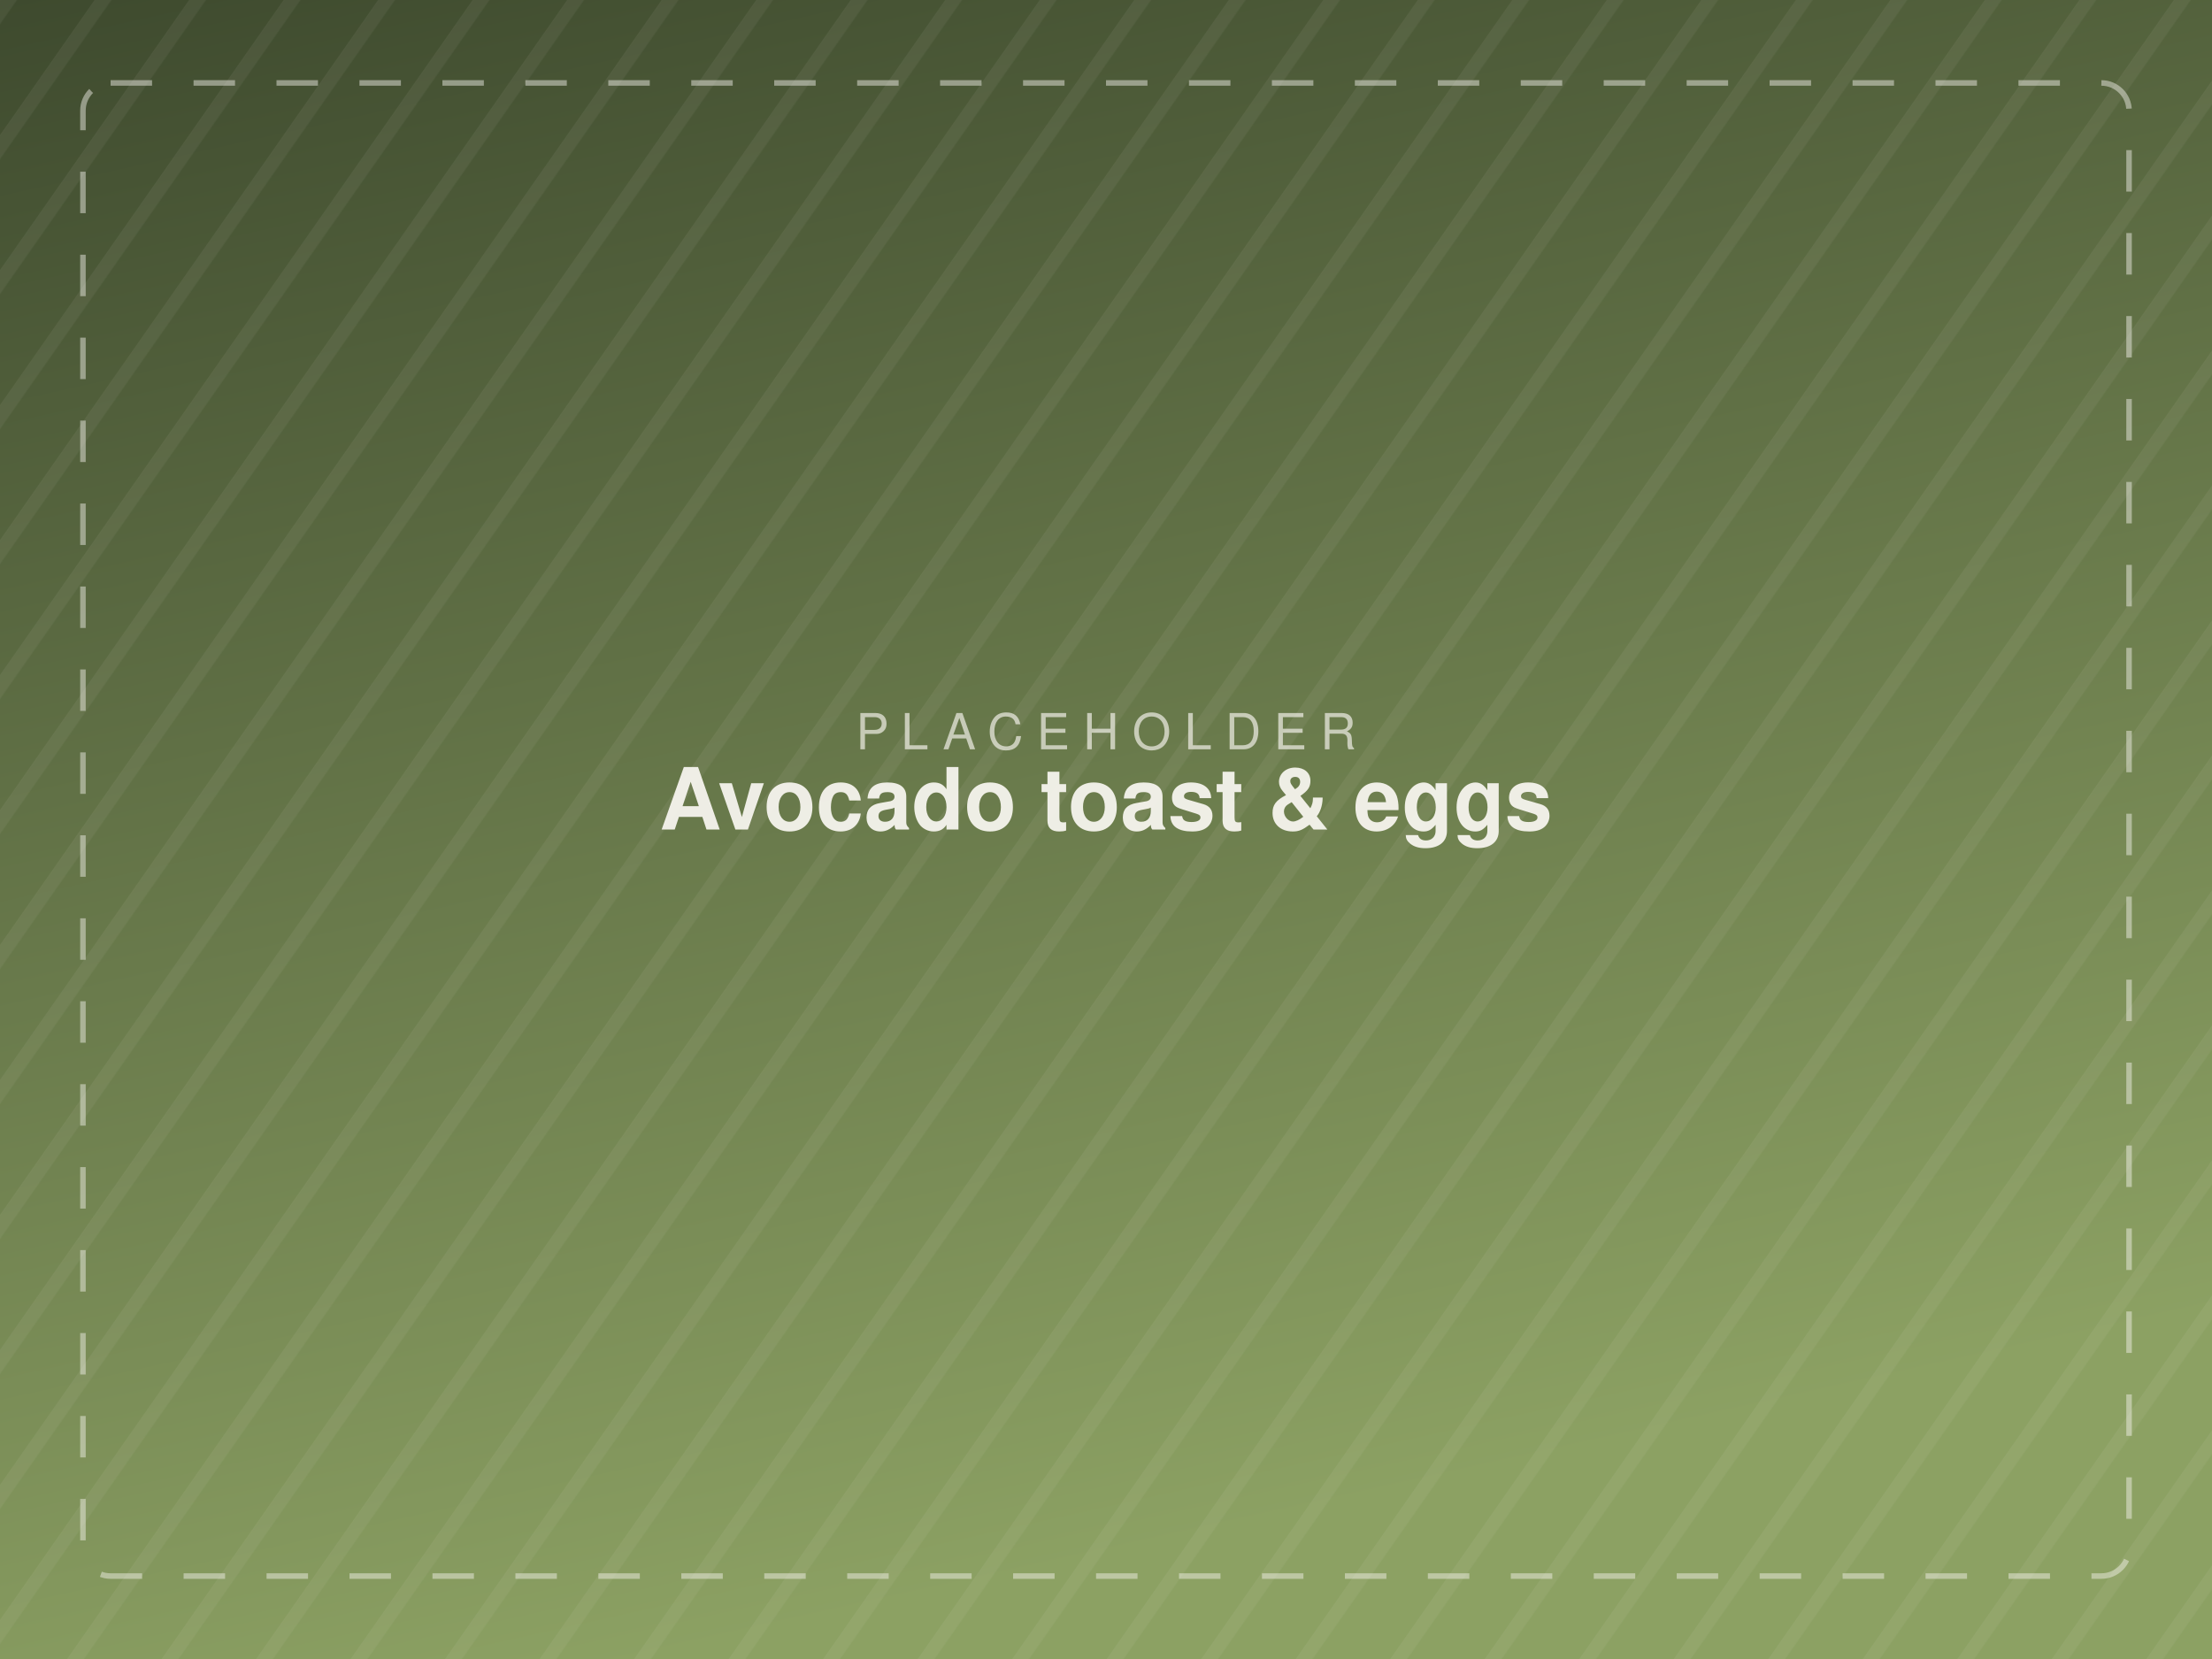
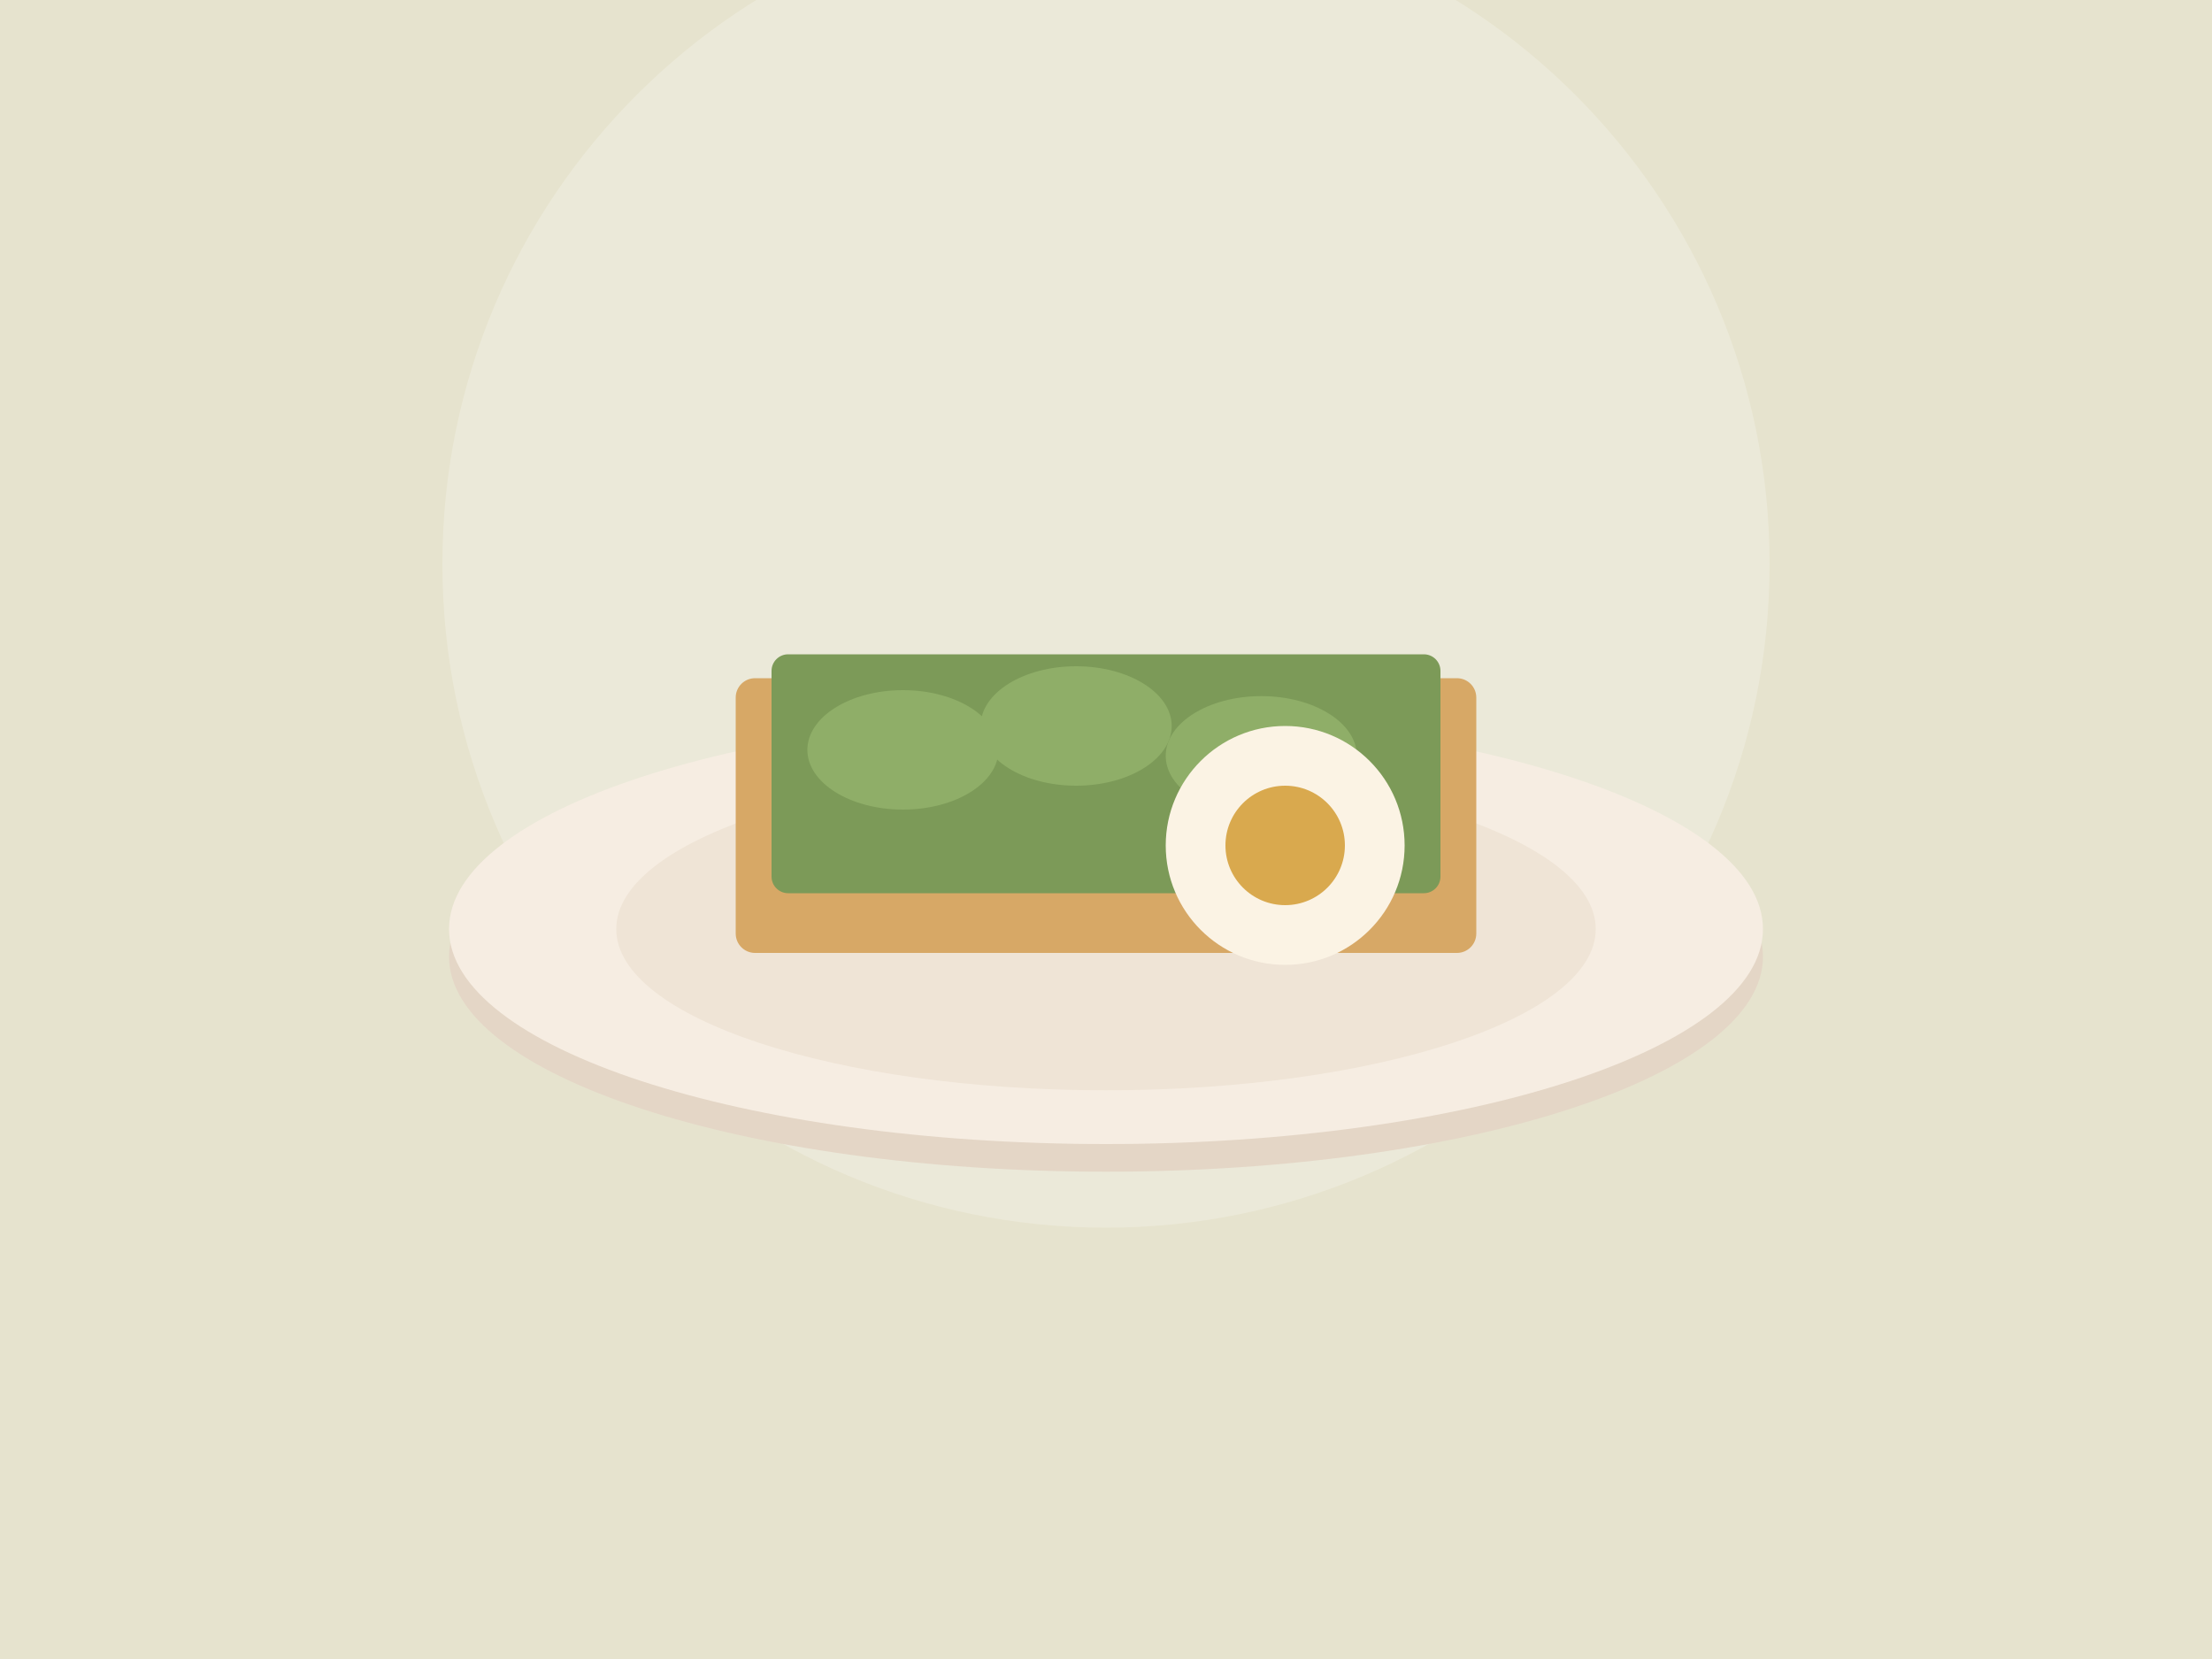
- <svg xmlns="http://www.w3.org/2000/svg" viewBox="0 0 800 600" width="800" height="600" role="img" aria-label="Placeholder: Avocado toast &amp; eggs">
-   <defs>
-     <linearGradient id="g" x1="0" y1="0" x2="0.3" y2="1">
-       <stop offset="0" stop-color="#3E4A2E" />
-       <stop offset="1" stop-color="#8CA163" />
-     </linearGradient>
-     <pattern id="p" width="28" height="28" patternUnits="userSpaceOnUse" patternTransform="rotate(35)">
-       <rect width="28" height="28" fill="none" />
-       <line x1="0" y1="0" x2="0" y2="28" stroke="#FAF7F2" stroke-opacity="0.06" stroke-width="10" />
-     </pattern>
-   </defs>
-   <rect width="800" height="600" fill="url(#g)" />
-   <rect width="800" height="600" fill="url(#p)" />
-   <rect x="30" y="30" width="740" height="540" rx="10" fill="none" stroke="#FAF7F2" stroke-opacity="0.45" stroke-width="2" stroke-dasharray="15 15" />
-   <g transform="translate(400 300)" text-anchor="middle" fill="#FAF7F2" font-family="Helvetica,Arial,sans-serif">
-     <text y="-29" font-size="18" letter-spacing="4.8" opacity="0.65">PLACEHOLDER</text>
-     <text font-size="31" font-weight="600" opacity="0.92">
-       <tspan x="0" dy="0">Avocado toast &amp; eggs</tspan>
-     </text>
-   </g>
+ <svg xmlns="http://www.w3.org/2000/svg" viewBox="0 0 800 600" width="800" height="600" role="img" aria-label="Illustration: avocado toast with eggs">
+   <rect width="800" height="600" fill="#E6E3CE" />
+   <circle cx="400.0" cy="204" r="240.0" fill="#FFFFFF" opacity="0.22" />
+   <ellipse cx="400.0" cy="346" rx="237.6" ry="77.76" fill="#E4D6C6" />
+   <ellipse cx="400.0" cy="336" rx="237.6" ry="77.76" fill="#F6EDE2" />
+   <ellipse cx="400.0" cy="336" rx="177.12" ry="58.32" fill="#EFE4D6" />
+   <rect x="266.08" y="245.28" width="267.84" height="99.36" rx="7" fill="#D7A866" />
+   <rect x="279.04" y="236.64" width="241.92" height="86.4" rx="6" fill="#7C9A58" />
+   <ellipse cx="326.56" cy="271.2" rx="34.56" ry="21.6" fill="#8FAE68" />
+   <ellipse cx="389.2" cy="262.56" rx="34.56" ry="21.6" fill="#8FAE68" />
+   <ellipse cx="456.16" cy="273.36" rx="34.56" ry="21.6" fill="#8FAE68" />
+   <circle cx="464.8" cy="305.76" r="43.2" fill="#FBF3E4" />
+   <circle cx="464.8" cy="305.76" r="21.6" fill="#D9A94E" />
</svg>
